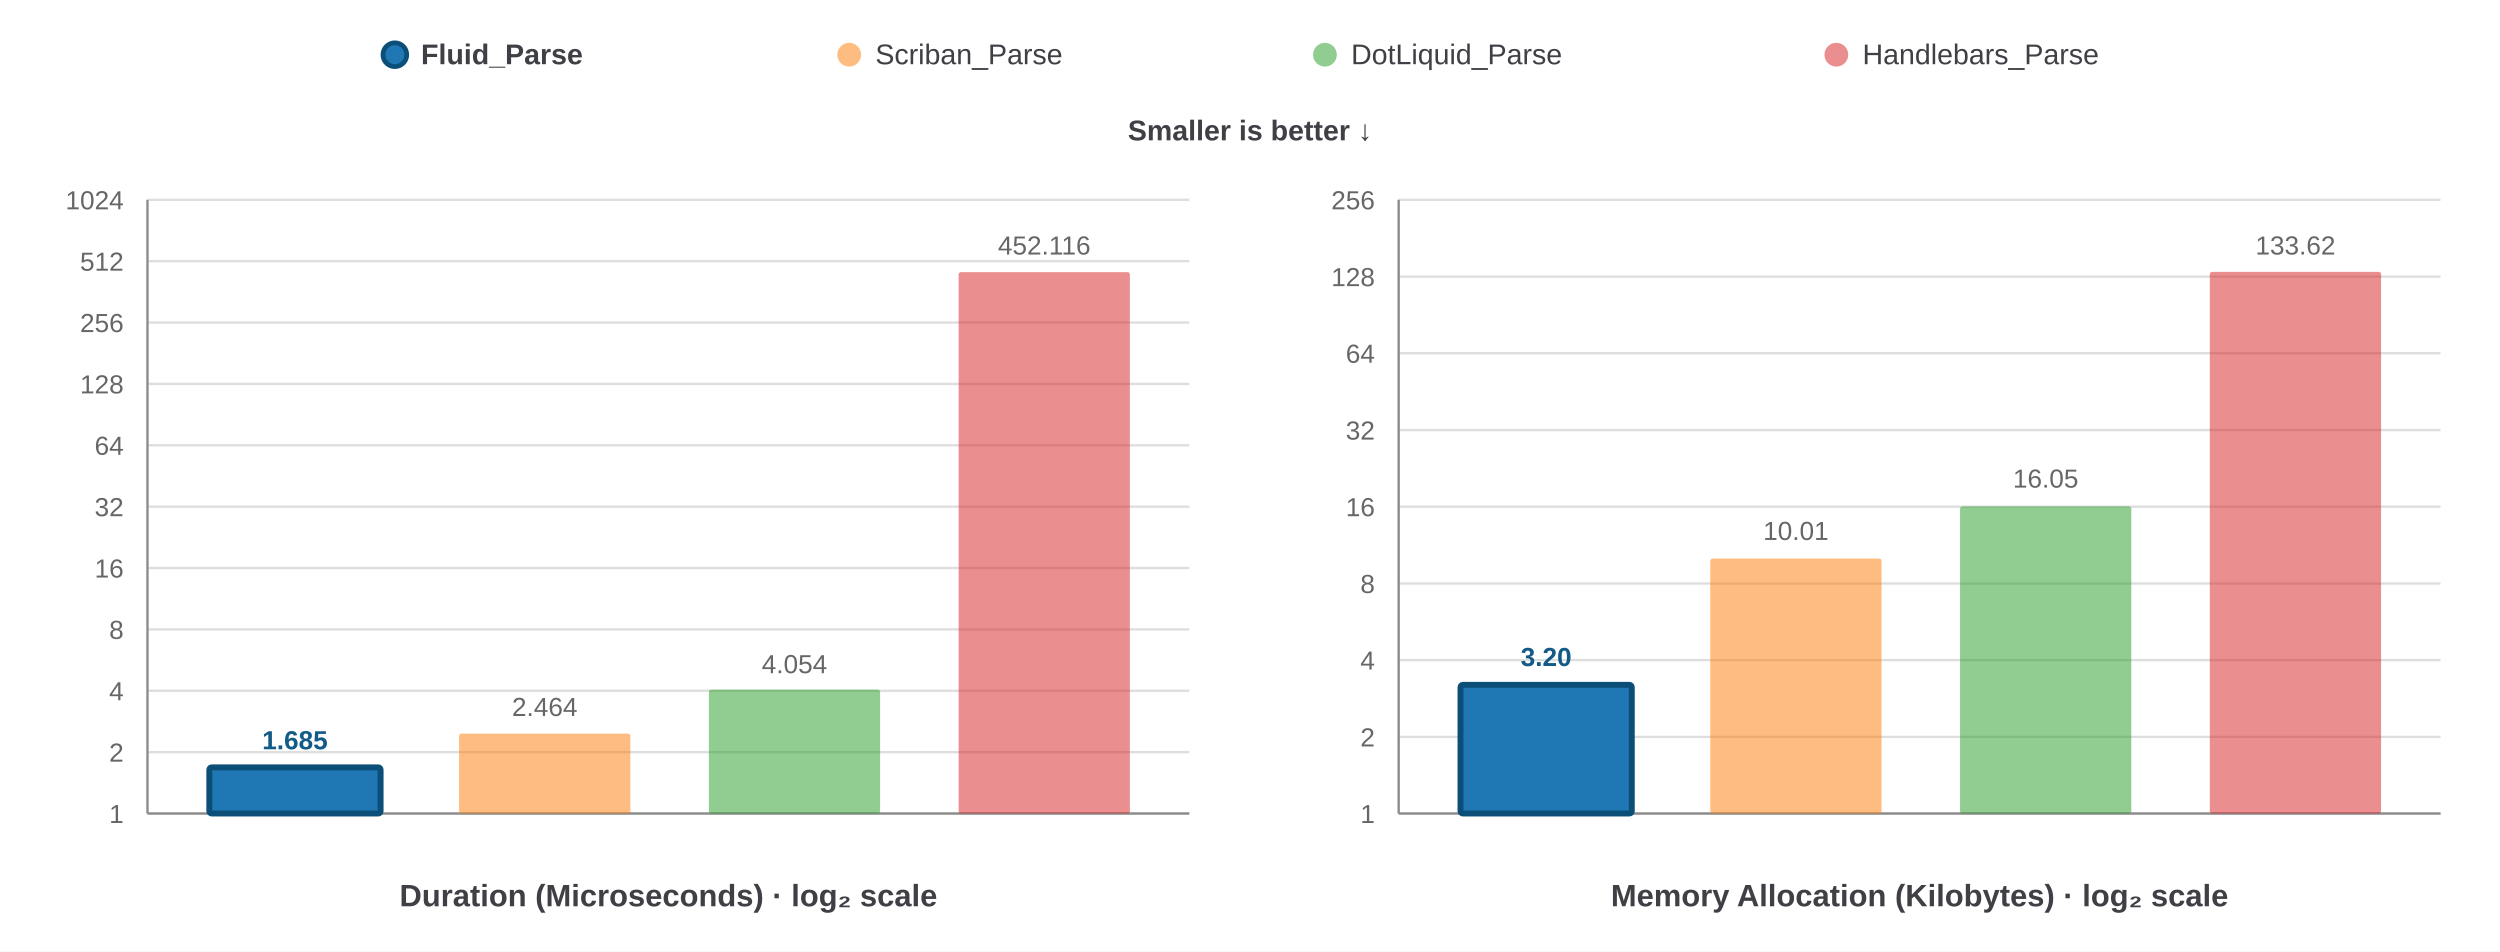
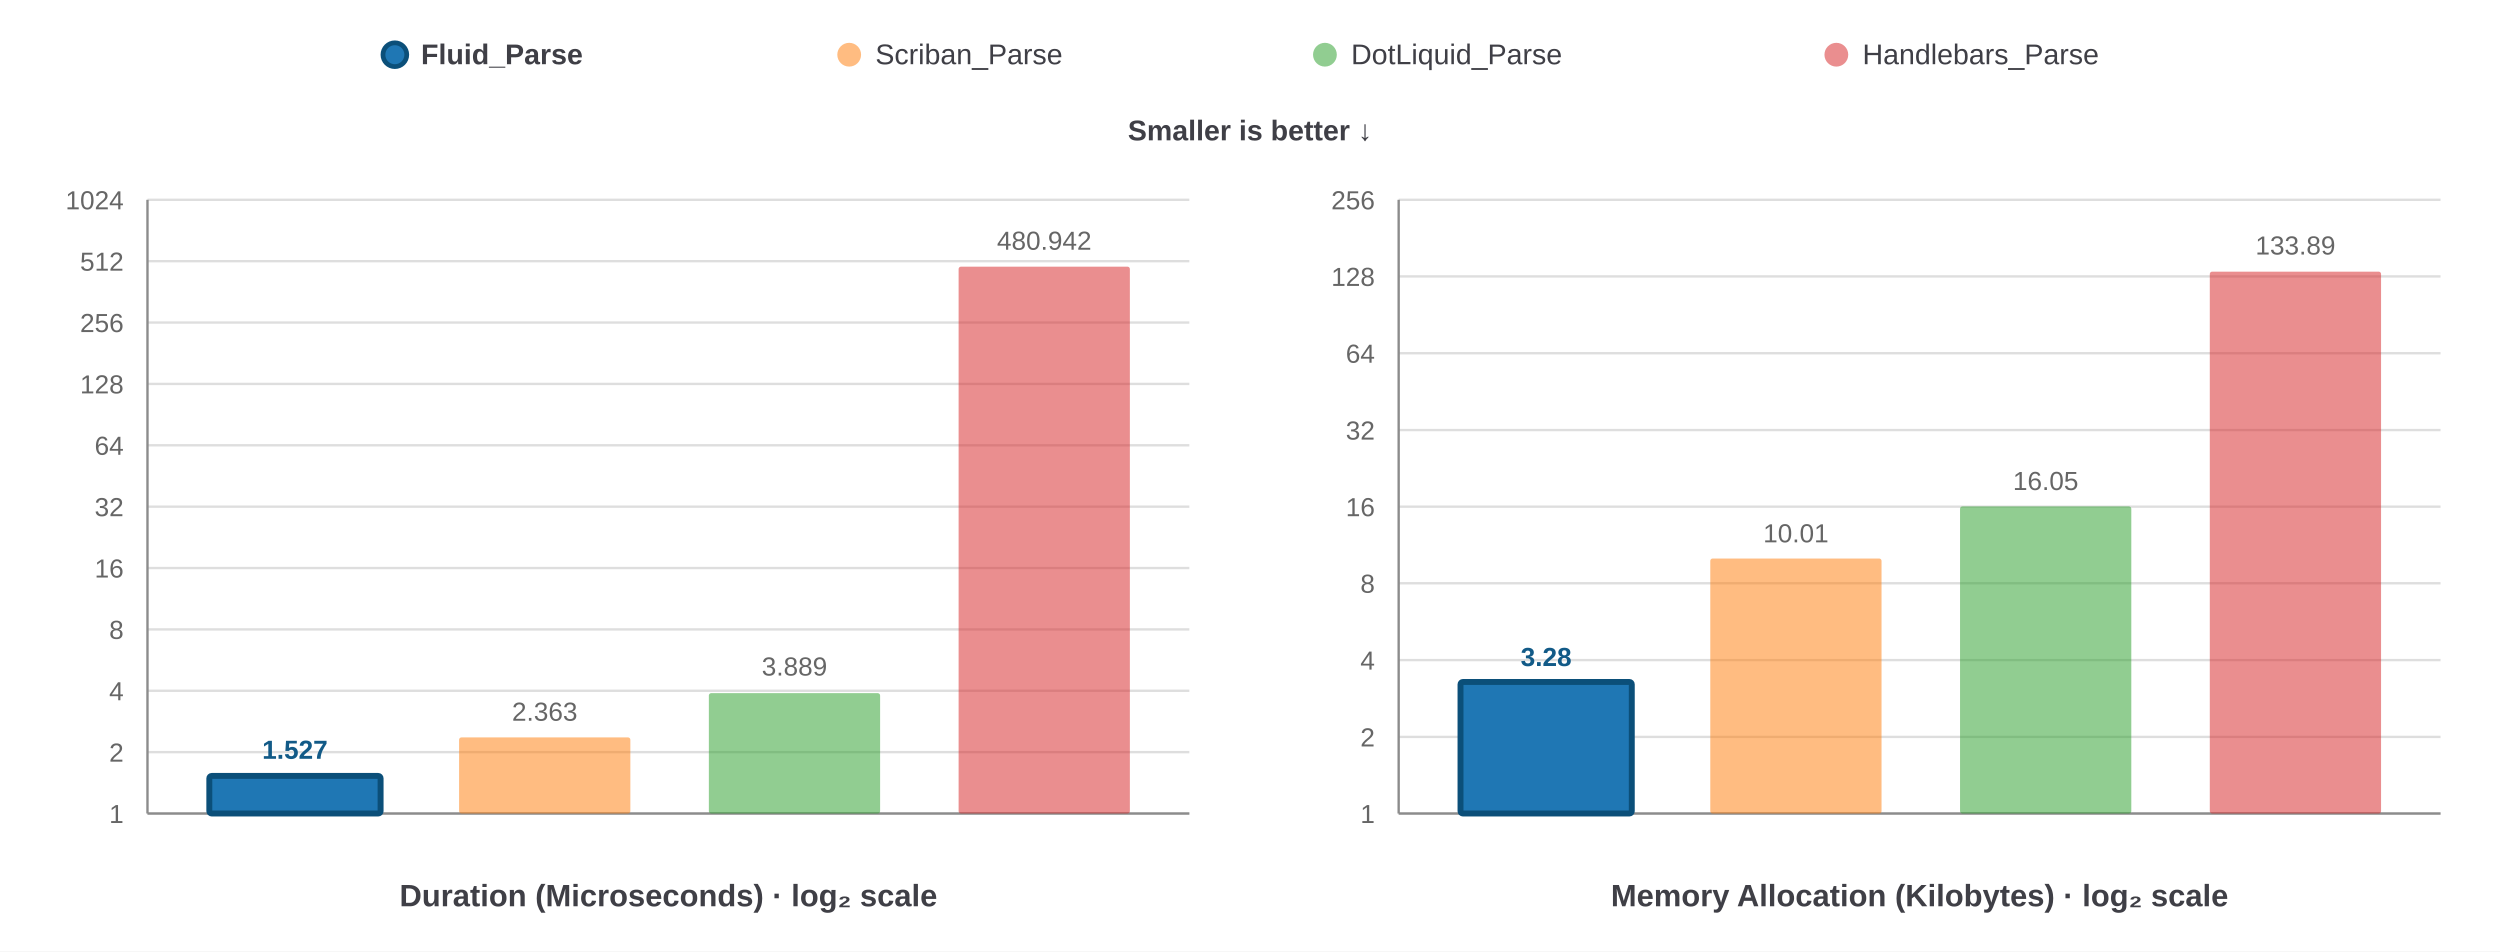
<svg xmlns="http://www.w3.org/2000/svg" width="1051" height="400" viewBox="0 0 1051 400" role="img" aria-labelledby="title desc">
  <defs>
    <style>
      text { font-family: Arial, Helvetica, sans-serif; fill: #3f3f46; }
      .tick { font-size: 11px; fill: #666; }
      .axis-title { font-size: 13px; font-weight: 600; }
      .grid { stroke: #dedede; stroke-width: 1; }
      .axis { stroke: #8c8c8c; stroke-width: 1; }
      .value { font-size: 11px; text-anchor: middle; fill: #666; }
      .fluid-value { font-size: 11px; font-weight: 700; text-anchor: middle; fill: #125a87; }
      .competitor { opacity: .52; }
    </style>
  </defs>
  <rect width="1051" height="400" fill="#fff" />
  <g font-size="12">
    <circle cx="166" cy="23" r="5" fill="#1f77b4" stroke="#0b4f79" stroke-width="2" />
    <text x="177" y="27" font-weight="700">Fluid_Parse</text>
    <circle cx="357" cy="23" r="5" fill="#ff7f0e" opacity=".52" />
    <text x="368" y="27">Scriban_Parse</text>
    <circle cx="557" cy="23" r="5" fill="#2ca02c" opacity=".52" />
    <text x="568" y="27">DotLiquid_Parse</text>
    <circle cx="772" cy="23" r="5" fill="#d62728" opacity=".52" />
    <text x="783" y="27">Handlebars_Parse</text>
  </g>
  <text x="525.5" y="59" text-anchor="middle" font-size="12" font-weight="600" fill="#666">Smaller is better ↓</text>
  <g>
    <line class="grid" x1="62" y1="342" x2="500" y2="342" />
    <text class="tick" x="52" y="346" text-anchor="end">1</text>
    <line class="grid" x1="62" y1="316.2" x2="500" y2="316.2" />
    <text class="tick" x="52" y="320.2" text-anchor="end">2</text>
    <line class="grid" x1="62" y1="290.4" x2="500" y2="290.4" />
    <text class="tick" x="52" y="294.4" text-anchor="end">4</text>
    <line class="grid" x1="62" y1="264.6" x2="500" y2="264.6" />
    <text class="tick" x="52" y="268.6" text-anchor="end">8</text>
    <line class="grid" x1="62" y1="238.8" x2="500" y2="238.8" />
    <text class="tick" x="52" y="242.8" text-anchor="end">16</text>
    <line class="grid" x1="62" y1="213" x2="500" y2="213" />
    <text class="tick" x="52" y="217" text-anchor="end">32</text>
    <line class="grid" x1="62" y1="187.2" x2="500" y2="187.2" />
    <text class="tick" x="52" y="191.2" text-anchor="end">64</text>
    <line class="grid" x1="62" y1="161.4" x2="500" y2="161.4" />
    <text class="tick" x="52" y="165.4" text-anchor="end">128</text>
    <line class="grid" x1="62" y1="135.6" x2="500" y2="135.6" />
    <text class="tick" x="52" y="139.6" text-anchor="end">256</text>
    <line class="grid" x1="62" y1="109.8" x2="500" y2="109.8" />
    <text class="tick" x="52" y="113.8" text-anchor="end">512</text>
    <line class="grid" x1="62" y1="84" x2="500" y2="84" />
    <text class="tick" x="52" y="88" text-anchor="end">1024</text>
    <line class="axis" x1="62" y1="84" x2="62" y2="342" />
    <line class="axis" x1="62" y1="342" x2="500" y2="342" />
-     <rect x="88" y="322.6" width="72" height="19.4" rx="1" fill="#1f77b4" stroke="#0b4f79" stroke-width="2.5" />
-     <text class="fluid-value" x="124" y="315">1.685</text>
-     <rect class="competitor" x="193" y="308.4" width="72" height="33.6" rx="1" fill="#ff7f0e" />
-     <text class="value" x="229" y="301">2.464</text>
-     <rect class="competitor" x="298" y="289.9" width="72" height="52.1" rx="1" fill="#2ca02c" />
-     <text class="value" x="334" y="283">4.054</text>
-     <rect class="competitor" x="403" y="114.4" width="72" height="227.6" rx="1" fill="#d62728" />
-     <text class="value" x="439" y="107">452.116</text>
+     <rect x="88" y="326.2" width="72" height="15.8" rx="1" fill="#1f77b4" stroke="#0b4f79" stroke-width="2.5" />
+     <text class="fluid-value" x="124" y="319">1.527</text>
+     <rect class="competitor" x="193" y="310" width="72" height="32" rx="1" fill="#ff7f0e" />
+     <text class="value" x="229" y="303">2.363</text>
+     <rect class="competitor" x="298" y="291.4" width="72" height="50.6" rx="1" fill="#2ca02c" />
+     <text class="value" x="334" y="284">3.889</text>
+     <rect class="competitor" x="403" y="112.1" width="72" height="229.9" rx="1" fill="#d62728" />
+     <text class="value" x="439" y="105">480.942</text>
    <text class="axis-title" x="281" y="381" text-anchor="middle">Duration (Microseconds) · log₂ scale</text>
  </g>
  <g>
    <line class="grid" x1="588" y1="342" x2="1026" y2="342" />
    <text class="tick" x="578" y="346" text-anchor="end">1</text>
    <line class="grid" x1="588" y1="309.8" x2="1026" y2="309.8" />
    <text class="tick" x="578" y="313.8" text-anchor="end">2</text>
    <line class="grid" x1="588" y1="277.5" x2="1026" y2="277.5" />
    <text class="tick" x="578" y="281.5" text-anchor="end">4</text>
-     <line class="grid" x1="588" y1="245.3" x2="1026" y2="245.3" />
-     <text class="tick" x="578" y="249.3" text-anchor="end">8</text>
+     <line class="grid" x1="588" y1="245.2" x2="1026" y2="245.2" />
+     <text class="tick" x="578" y="249.2" text-anchor="end">8</text>
    <line class="grid" x1="588" y1="213" x2="1026" y2="213" />
    <text class="tick" x="578" y="217" text-anchor="end">16</text>
    <line class="grid" x1="588" y1="180.8" x2="1026" y2="180.8" />
    <text class="tick" x="578" y="184.8" text-anchor="end">32</text>
    <line class="grid" x1="588" y1="148.5" x2="1026" y2="148.5" />
    <text class="tick" x="578" y="152.5" text-anchor="end">64</text>
-     <line class="grid" x1="588" y1="116.3" x2="1026" y2="116.3" />
-     <text class="tick" x="578" y="120.3" text-anchor="end">128</text>
+     <line class="grid" x1="588" y1="116.2" x2="1026" y2="116.2" />
+     <text class="tick" x="578" y="120.2" text-anchor="end">128</text>
    <line class="grid" x1="588" y1="84" x2="1026" y2="84" />
    <text class="tick" x="578" y="88" text-anchor="end">256</text>
    <line class="axis" x1="588" y1="84" x2="588" y2="342" />
    <line class="axis" x1="588" y1="342" x2="1026" y2="342" />
-     <rect x="614" y="287.9" width="72" height="54.1" rx="1" fill="#1f77b4" stroke="#0b4f79" stroke-width="2.5" />
-     <text class="fluid-value" x="650" y="280">3.20</text>
+     <rect x="614" y="286.7" width="72" height="55.3" rx="1" fill="#1f77b4" stroke="#0b4f79" stroke-width="2.5" />
+     <text class="fluid-value" x="650" y="280">3.28</text>
    <rect class="competitor" x="719" y="234.8" width="72" height="107.2" rx="1" fill="#ff7f0e" />
-     <text class="value" x="755" y="227">10.01</text>
+     <text class="value" x="755" y="228">10.01</text>
    <rect class="competitor" x="824" y="212.9" width="72" height="129.1" rx="1" fill="#2ca02c" />
-     <text class="value" x="860" y="205">16.05</text>
-     <rect class="competitor" x="929" y="114.3" width="72" height="227.7" rx="1" fill="#d62728" />
-     <text class="value" x="965" y="107">133.62</text>
+     <text class="value" x="860" y="206">16.05</text>
+     <rect class="competitor" x="929" y="114.2" width="72" height="227.8" rx="1" fill="#d62728" />
+     <text class="value" x="965" y="107">133.89</text>
    <text class="axis-title" x="807" y="381" text-anchor="middle">Memory Allocation (Kilobytes) · log₂ scale</text>
  </g>
</svg>
